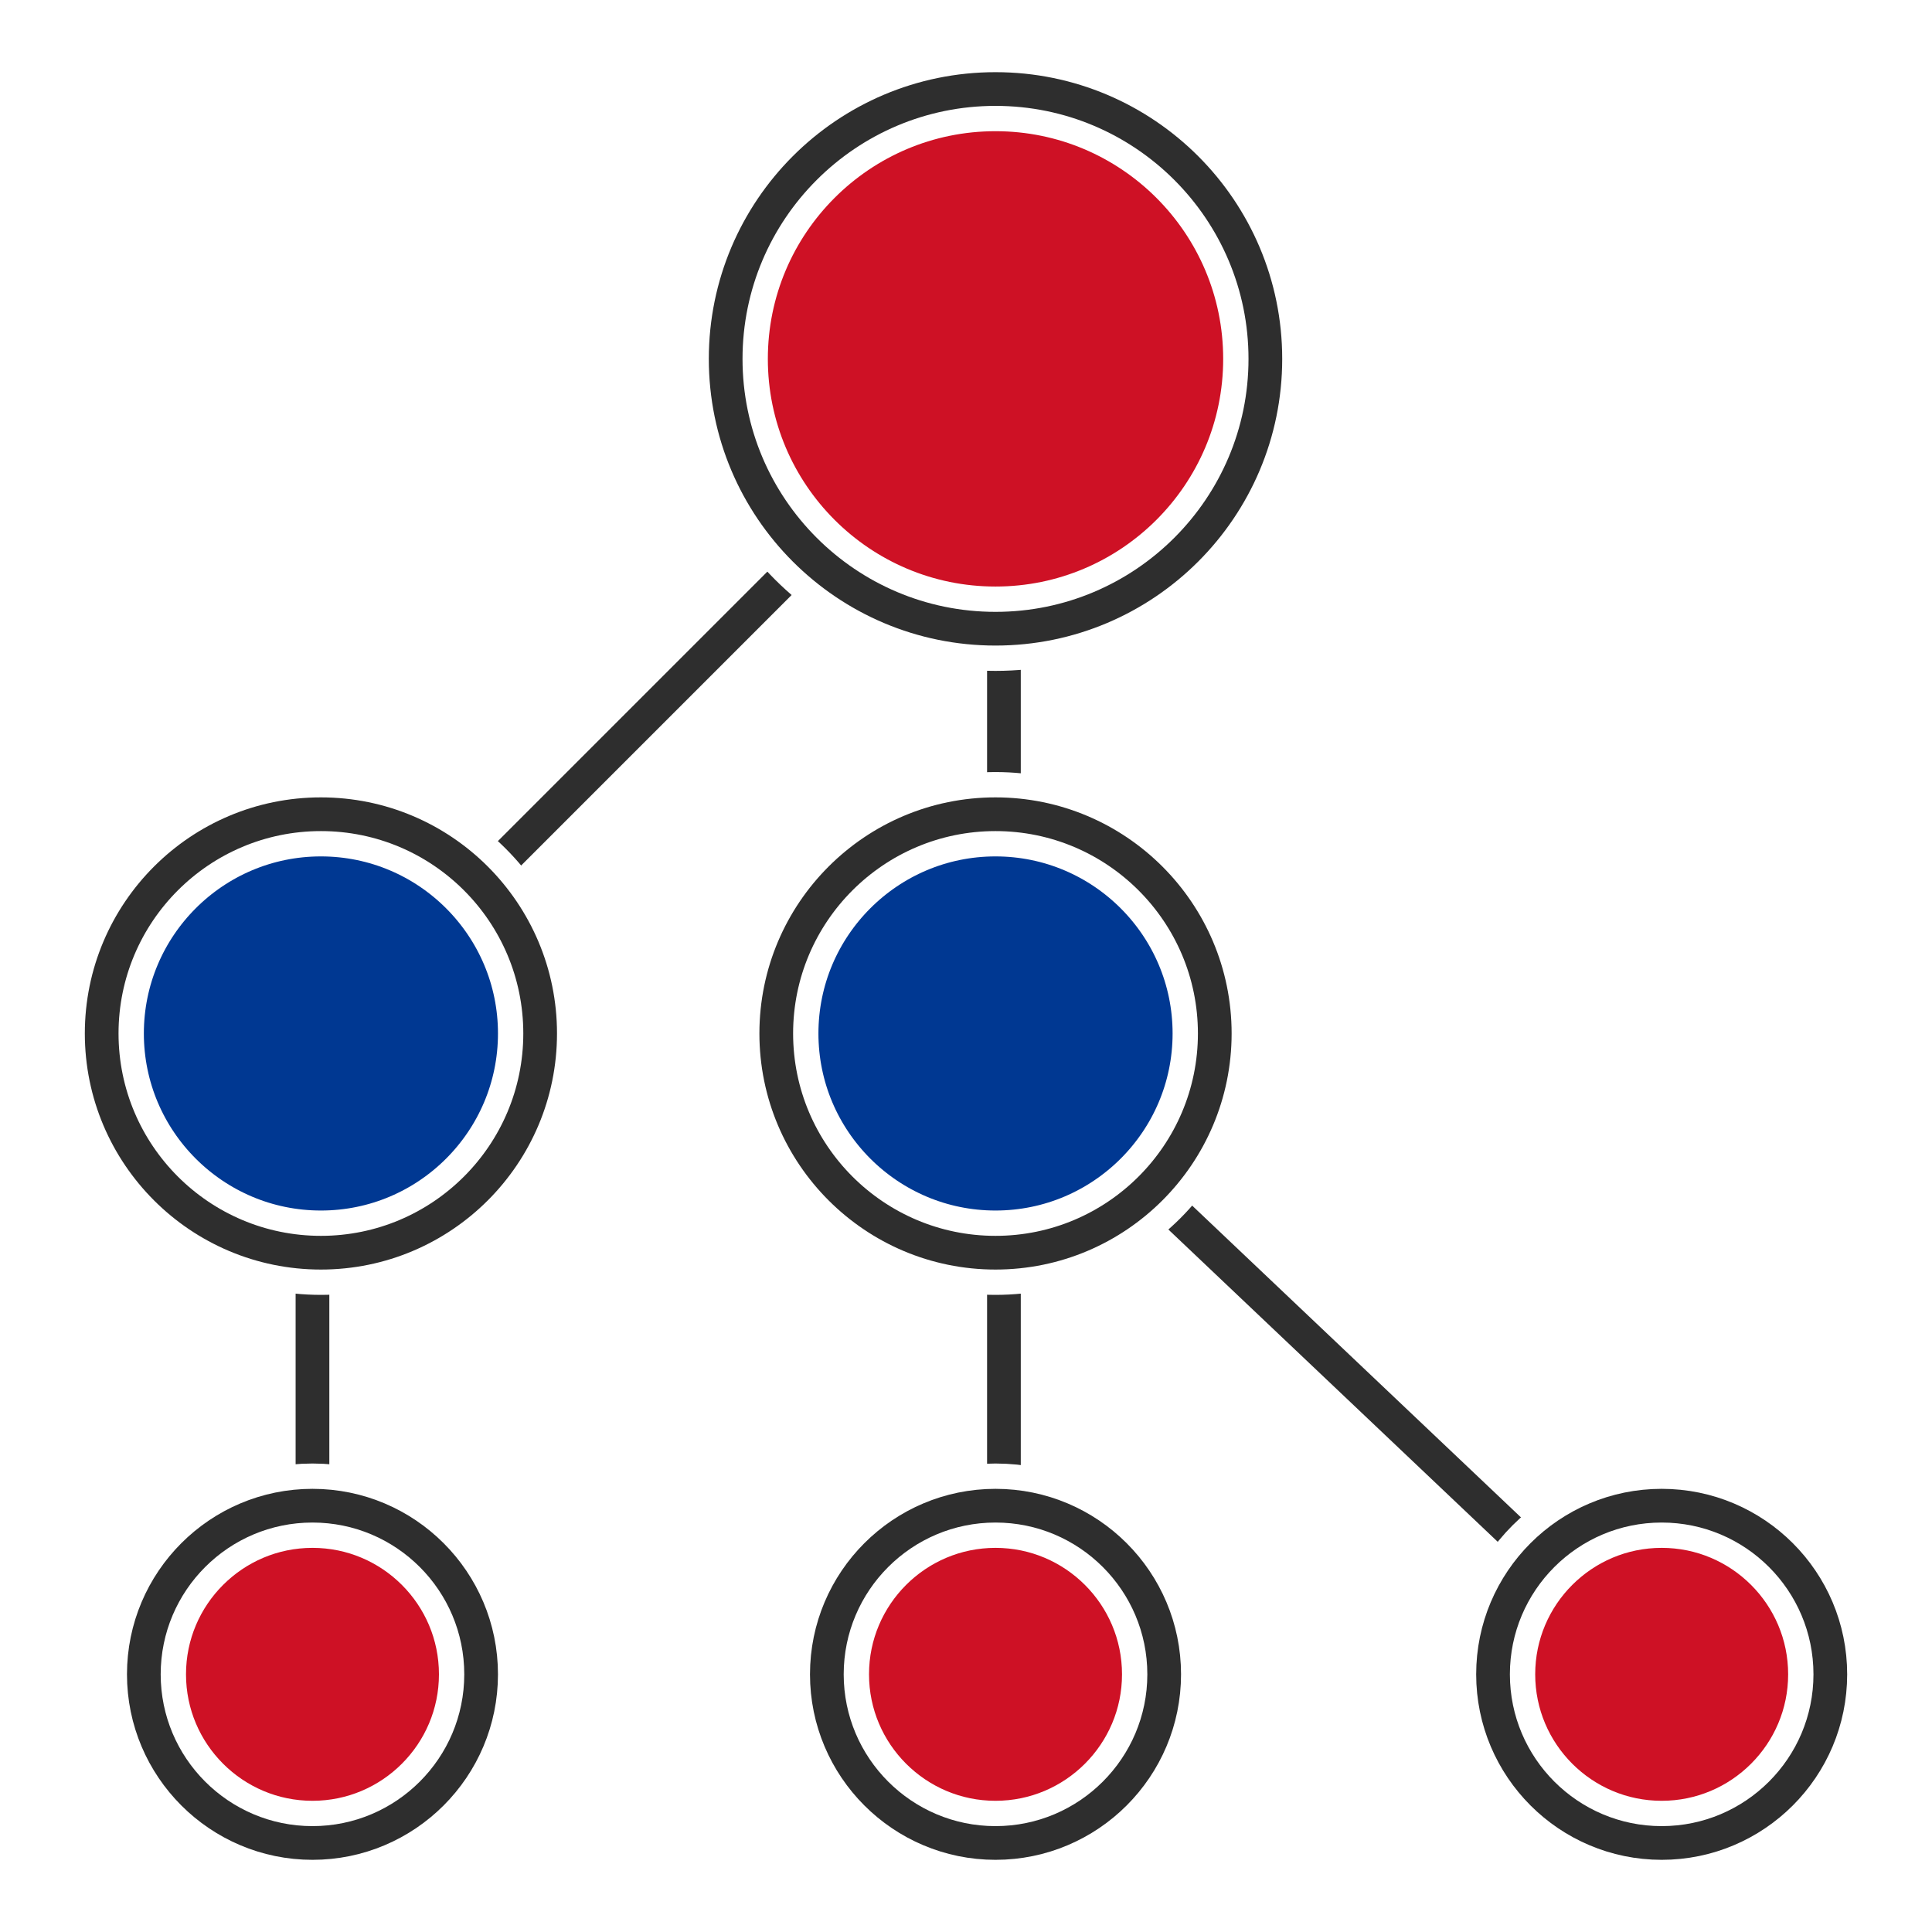
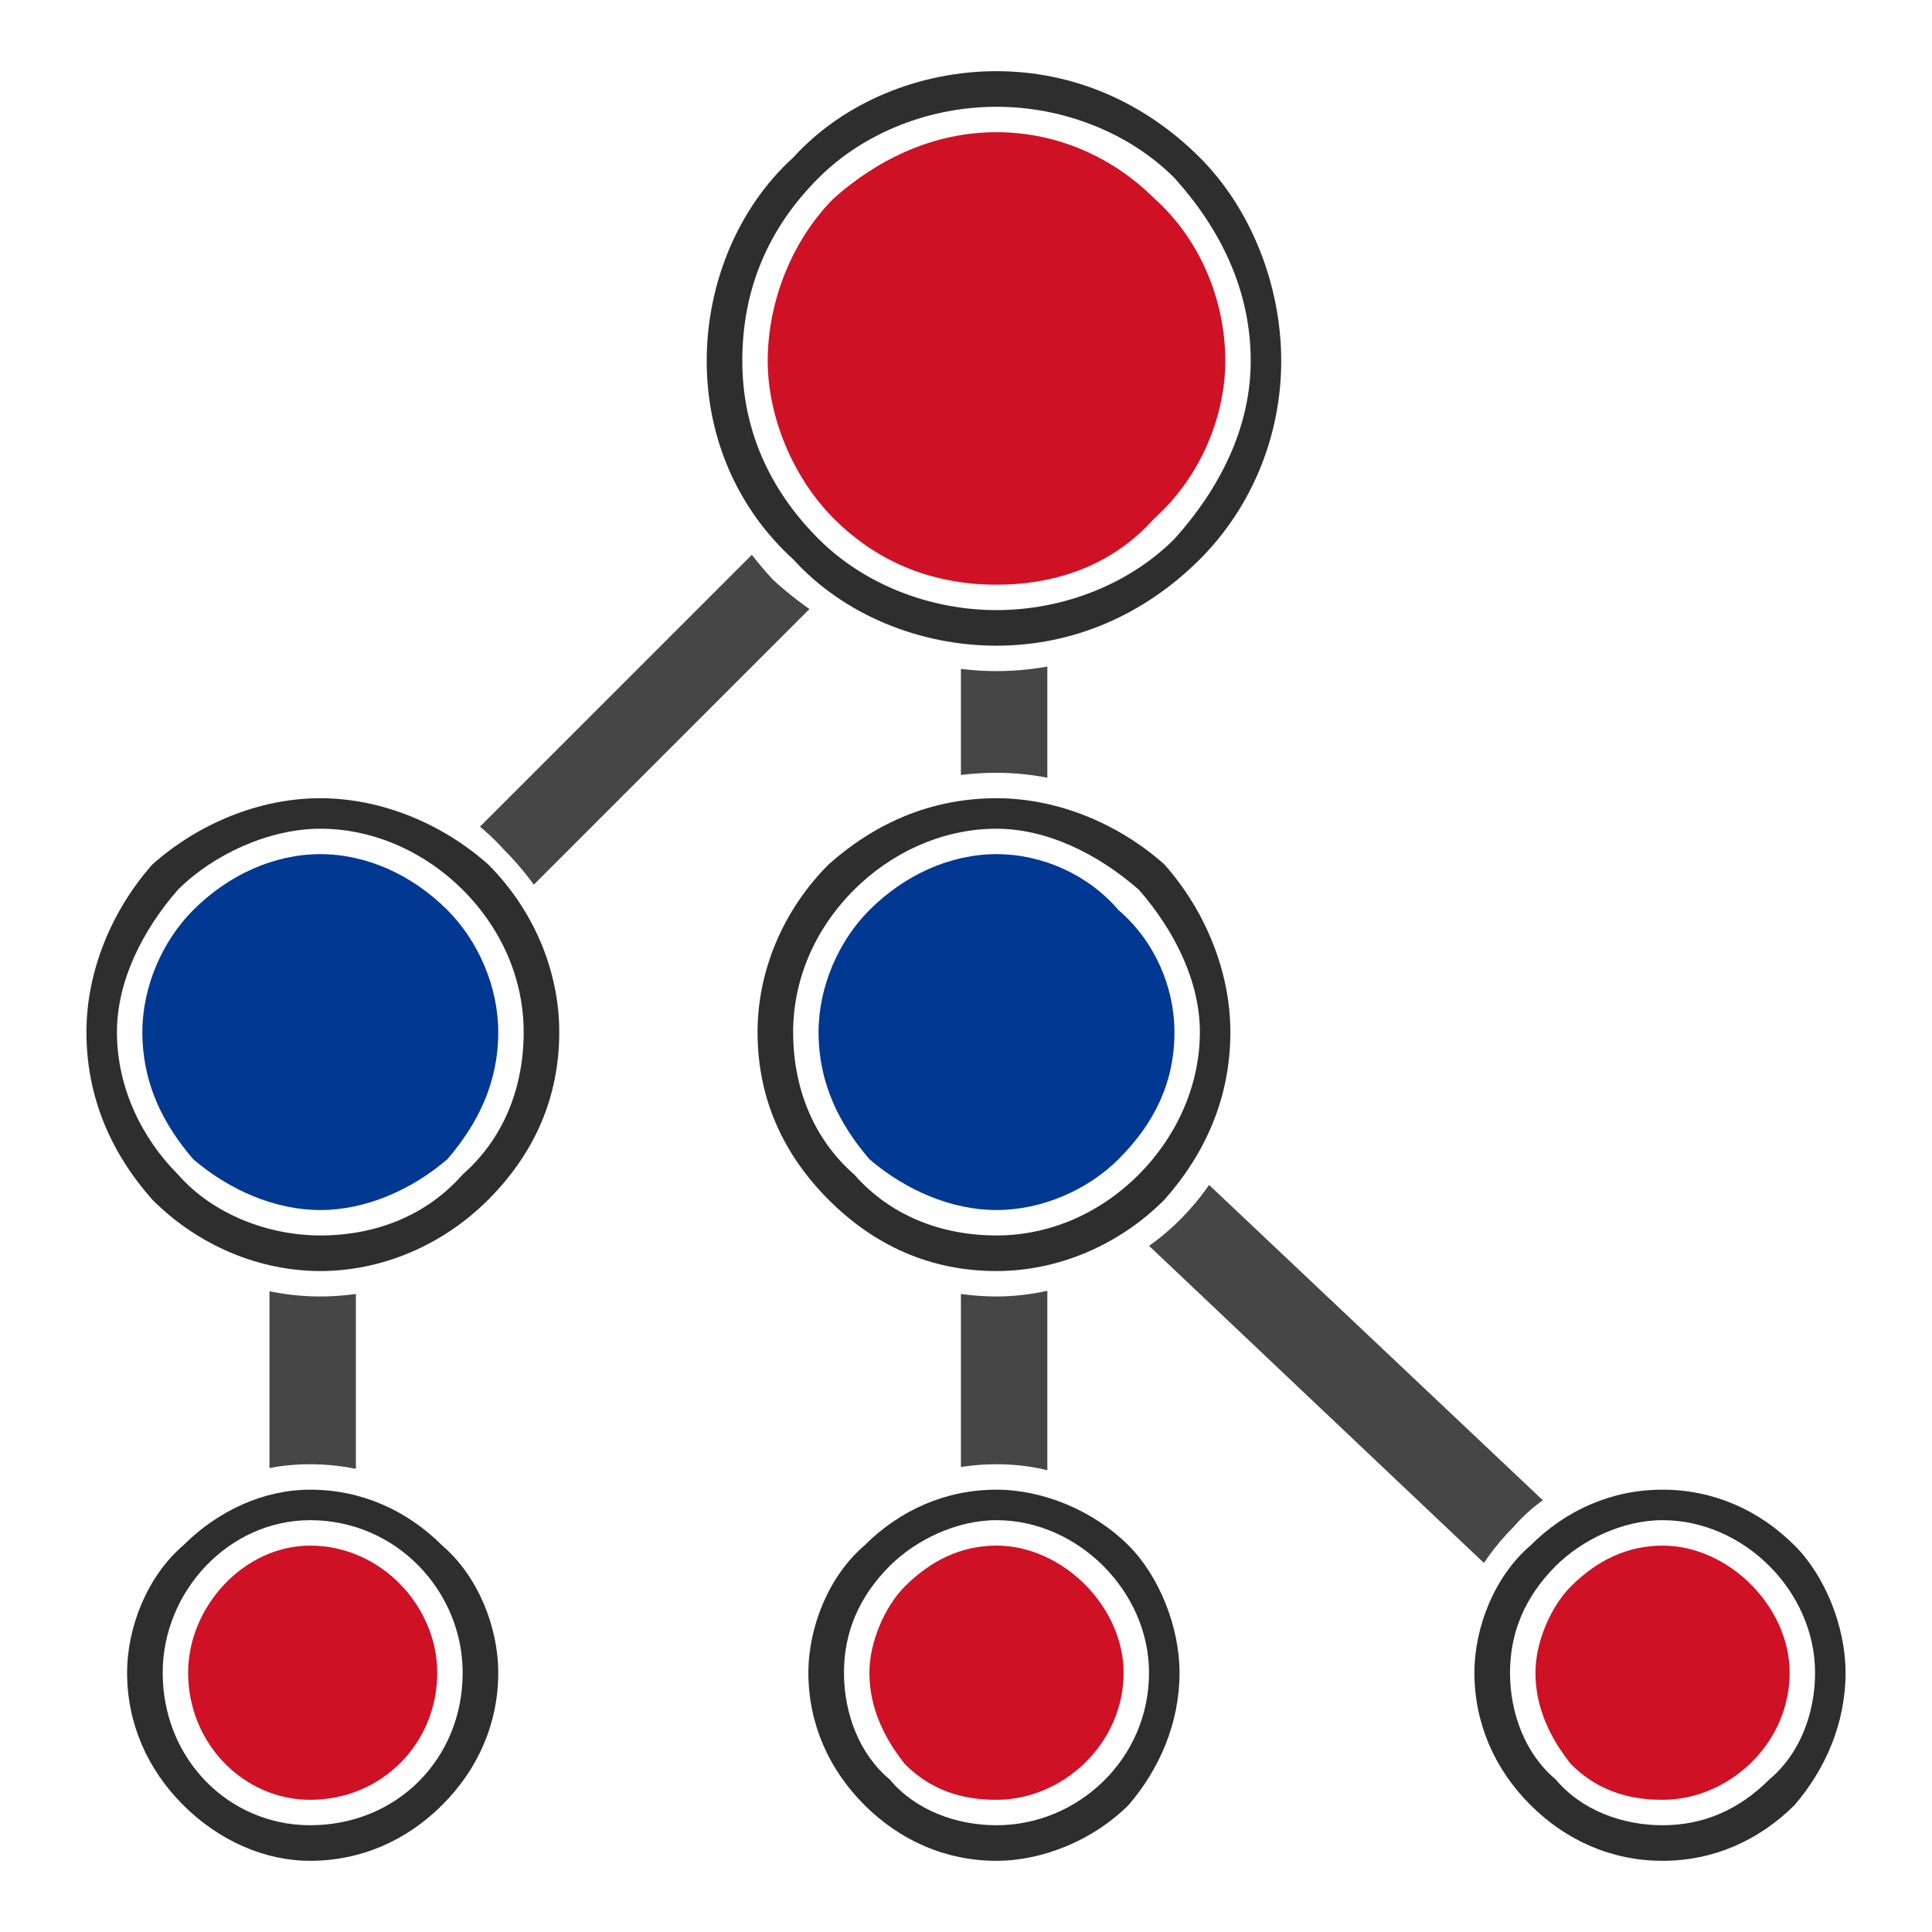
<svg xmlns="http://www.w3.org/2000/svg" style="isolation:isolate" viewBox="0 0 38 38" width="38" height="38">
  <defs>
-     <clipPath id="_clipPath_jteOQOwCiGjDq18LKQkCAyAjYwrv8G6R">
+     <clipPath id="_clipPath_ywKAEN0MtIlkeqgC7J1XHnyGwpwXJB89">
      <rect width="38" height="38" />
    </clipPath>
  </defs>
-   <g clip-path="url(#_clipPath_jteOQOwCiGjDq18LKQkCAyAjYwrv8G6R)">
-     <g id="Group">
+   <g clip-path="url(#_clipPath_ywKAEN0MtIlkeqgC7J1XHnyGwpwXJB89)">
+     <clipPath id="_clipPath_B7m5I1CdfXPI75OHeLoT7DfA4XVbfcLZ">
+       <rect x="0" y="0" width="38" height="38" transform="matrix(1,0,0,1,0,0)" fill="rgb(255,255,255)" />
+     </clipPath>
+     <g clip-path="url(#_clipPath_B7m5I1CdfXPI75OHeLoT7DfA4XVbfcLZ)">
      <g id="Group">
-         <line x1="19.746" y1="7.059" x2="6.146" y2="20.659" vector-effect="non-scaling-stroke" stroke-width="0.663" stroke="rgb(46,46,46)" stroke-linejoin="miter" stroke-linecap="round" stroke-miterlimit="3" />
-         <path d=" M 19.746 7.059 L 19.746 20.659 L 32.689 32.932" fill="none" vector-effect="non-scaling-stroke" stroke-width="0.663" stroke="rgb(46,46,46)" stroke-linejoin="miter" stroke-linecap="round" stroke-miterlimit="3" />
-         <line x1="6.146" y1="20.659" x2="6.146" y2="32.932" vector-effect="non-scaling-stroke" stroke-width="0.663" stroke="rgb(46,46,46)" stroke-linejoin="miter" stroke-linecap="round" stroke-miterlimit="3" />
-         <line x1="19.746" y1="20.659" x2="19.746" y2="32.932" vector-effect="non-scaling-stroke" stroke-width="0.663" stroke="rgb(46,46,46)" stroke-linejoin="miter" stroke-linecap="round" stroke-miterlimit="3" />
-       </g>
-       <path d=" M 14.273 7.059 C 14.273 4.129 16.651 1.751 19.58 1.751 C 22.51 1.751 24.888 4.129 24.888 7.059 C 24.888 9.988 22.51 12.366 19.58 12.366 C 16.651 12.366 14.273 9.988 14.273 7.059 Z " fill="rgb(206,17,37)" />
-       <g style="isolation: isolate;">
-         <path d=" M 14.273 7.059 C 14.273 4.129 16.651 1.751 19.58 1.751 C 22.51 1.751 24.888 4.129 24.888 7.059 C 24.888 9.988 22.51 12.366 19.58 12.366 C 16.651 12.366 14.273 9.988 14.273 7.059 Z " fill="none" vector-effect="non-scaling-stroke" stroke-width="1.659" stroke="rgb(255,255,255)" stroke-linejoin="miter" stroke-linecap="square" stroke-miterlimit="3" />
-         <path d=" M 14.273 7.059 C 14.273 4.129 16.651 1.751 19.58 1.751 C 22.51 1.751 24.888 4.129 24.888 7.059 C 24.888 9.988 22.51 12.366 19.58 12.366 C 16.651 12.366 14.273 9.988 14.273 7.059 Z " fill="none" vector-effect="non-scaling-stroke" stroke-width="0.663" stroke="rgb(46,46,46)" stroke-linejoin="miter" stroke-linecap="square" stroke-miterlimit="3" />
-       </g>
-       <path d=" M 15.268 20.327 C 15.268 17.947 17.201 16.015 19.58 16.015 C 21.96 16.015 23.893 17.947 23.893 20.327 C 23.893 22.707 21.96 24.639 19.58 24.639 C 17.201 24.639 15.268 22.707 15.268 20.327 Z " fill="rgb(0,56,146)" />
-       <g style="isolation: isolate;">
-         <path d=" M 15.268 20.327 C 15.268 17.947 17.201 16.015 19.58 16.015 C 21.96 16.015 23.893 17.947 23.893 20.327 C 23.893 22.707 21.96 24.639 19.58 24.639 C 17.201 24.639 15.268 22.707 15.268 20.327 Z " fill="none" vector-effect="non-scaling-stroke" stroke-width="1.659" stroke="rgb(255,255,255)" stroke-linejoin="miter" stroke-linecap="square" stroke-miterlimit="3" />
-         <path d=" M 15.268 20.327 C 15.268 17.947 17.201 16.015 19.58 16.015 C 21.96 16.015 23.893 17.947 23.893 20.327 C 23.893 22.707 21.96 24.639 19.58 24.639 C 17.201 24.639 15.268 22.707 15.268 20.327 Z " fill="none" vector-effect="non-scaling-stroke" stroke-width="0.663" stroke="rgb(46,46,46)" stroke-linejoin="miter" stroke-linecap="square" stroke-miterlimit="3" />
-       </g>
-       <path d=" M 16.263 32.932 C 16.263 31.101 17.75 29.615 19.58 29.615 C 21.411 29.615 22.898 31.101 22.898 32.932 C 22.898 34.762 21.411 36.249 19.58 36.249 C 17.75 36.249 16.263 34.762 16.263 32.932 Z " fill="rgb(206,17,37)" />
-       <g style="isolation: isolate;">
-         <path d=" M 16.263 32.932 C 16.263 31.101 17.75 29.615 19.58 29.615 C 21.411 29.615 22.898 31.101 22.898 32.932 C 22.898 34.762 21.411 36.249 19.58 36.249 C 17.75 36.249 16.263 34.762 16.263 32.932 Z " fill="none" vector-effect="non-scaling-stroke" stroke-width="1.659" stroke="rgb(255,255,255)" stroke-linejoin="miter" stroke-linecap="square" stroke-miterlimit="3" />
-         <path d=" M 16.263 32.932 C 16.263 31.101 17.75 29.615 19.58 29.615 C 21.411 29.615 22.898 31.101 22.898 32.932 C 22.898 34.762 21.411 36.249 19.58 36.249 C 17.75 36.249 16.263 34.762 16.263 32.932 Z " fill="none" vector-effect="non-scaling-stroke" stroke-width="0.663" stroke="rgb(46,46,46)" stroke-linejoin="miter" stroke-linecap="square" stroke-miterlimit="3" />
-       </g>
-       <path d=" M 29.366 32.932 C 29.366 31.101 30.852 29.615 32.683 29.615 C 34.514 29.615 36 31.101 36 32.932 C 36 34.762 34.514 36.249 32.683 36.249 C 30.852 36.249 29.366 34.762 29.366 32.932 Z " fill="rgb(206,17,37)" />
-       <g style="isolation: isolate;">
-         <path d=" M 29.366 32.932 C 29.366 31.101 30.852 29.615 32.683 29.615 C 34.514 29.615 36 31.101 36 32.932 C 36 34.762 34.514 36.249 32.683 36.249 C 30.852 36.249 29.366 34.762 29.366 32.932 Z " fill="none" vector-effect="non-scaling-stroke" stroke-width="1.659" stroke="rgb(255,255,255)" stroke-linejoin="miter" stroke-linecap="square" stroke-miterlimit="3" />
-         <path d=" M 29.366 32.932 C 29.366 31.101 30.852 29.615 32.683 29.615 C 34.514 29.615 36 31.101 36 32.932 C 36 34.762 34.514 36.249 32.683 36.249 C 30.852 36.249 29.366 34.762 29.366 32.932 Z " fill="none" vector-effect="non-scaling-stroke" stroke-width="0.663" stroke="rgb(46,46,46)" stroke-linejoin="miter" stroke-linecap="square" stroke-miterlimit="3" />
-       </g>
-       <path d=" M 2.829 32.932 C 2.829 31.101 4.316 29.615 6.146 29.615 C 7.977 29.615 9.463 31.101 9.463 32.932 C 9.463 34.762 7.977 36.249 6.146 36.249 C 4.316 36.249 2.829 34.762 2.829 32.932 Z " fill="rgb(206,17,37)" />
-       <g style="isolation: isolate;">
-         <path d=" M 2.829 32.932 C 2.829 31.101 4.316 29.615 6.146 29.615 C 7.977 29.615 9.463 31.101 9.463 32.932 C 9.463 34.762 7.977 36.249 6.146 36.249 C 4.316 36.249 2.829 34.762 2.829 32.932 Z " fill="none" vector-effect="non-scaling-stroke" stroke-width="1.659" stroke="rgb(255,255,255)" stroke-linejoin="miter" stroke-linecap="square" stroke-miterlimit="3" />
-         <path d=" M 2.829 32.932 C 2.829 31.101 4.316 29.615 6.146 29.615 C 7.977 29.615 9.463 31.101 9.463 32.932 C 9.463 34.762 7.977 36.249 6.146 36.249 C 4.316 36.249 2.829 34.762 2.829 32.932 Z " fill="none" vector-effect="non-scaling-stroke" stroke-width="0.663" stroke="rgb(46,46,46)" stroke-linejoin="miter" stroke-linecap="square" stroke-miterlimit="3" />
-       </g>
-       <path d=" M 2 20.327 C 2 17.947 3.932 16.015 6.312 16.015 C 8.692 16.015 10.624 17.947 10.624 20.327 C 10.624 22.707 8.692 24.639 6.312 24.639 C 3.932 24.639 2 22.707 2 20.327 Z " fill="rgb(0,56,146)" />
-       <g style="isolation: isolate;">
-         <path d=" M 2 20.327 C 2 17.947 3.932 16.015 6.312 16.015 C 8.692 16.015 10.624 17.947 10.624 20.327 C 10.624 22.707 8.692 24.639 6.312 24.639 C 3.932 24.639 2 22.707 2 20.327 Z " fill="none" vector-effect="non-scaling-stroke" stroke-width="1.659" stroke="rgb(255,255,255)" stroke-linejoin="miter" stroke-linecap="square" stroke-miterlimit="3" />
-         <path d=" M 2 20.327 C 2 17.947 3.932 16.015 6.312 16.015 C 8.692 16.015 10.624 17.947 10.624 20.327 C 10.624 22.707 8.692 24.639 6.312 24.639 C 3.932 24.639 2 22.707 2 20.327 Z " fill="none" vector-effect="non-scaling-stroke" stroke-width="0.663" stroke="rgb(46,46,46)" stroke-linejoin="miter" stroke-linecap="square" stroke-miterlimit="3" />
+         <g id="Group">
+           <g id="Group">
+             <path d=" M 19.2 6.5 C 19.5 6.1 20 6.1 20.3 6.5 C 20.7 6.8 20.7 7.3 20.3 7.6 L 6.7 21.2 C 6.4 21.6 5.9 21.6 5.6 21.2 C 5.2 20.9 5.2 20.4 5.6 20.1 L 19.2 6.5 Z " fill="rgb(70,70,70)" />
+             <path d=" M 18.9 7.1 C 18.9 6.6 19.3 6.2 19.7 6.2 C 20.2 6.2 20.6 6.6 20.6 7.1 L 20.6 20.3 L 33.3 32.3 C 33.6 32.6 33.6 33.2 33.3 33.5 C 33 33.8 32.4 33.9 32.1 33.5 L 18.9 21 L 18.9 7.1 Z " fill="rgb(70,70,70)" />
+             <path d=" M 5.3 20.7 C 5.3 20.2 5.7 19.8 6.1 19.8 C 6.6 19.8 7 20.2 7 20.7 L 7 32.9 C 7 33.4 6.6 33.8 6.1 33.8 C 5.7 33.8 5.3 33.4 5.3 32.9 L 5.3 20.7 Z " fill="rgb(70,70,70)" />
+             <path d=" M 18.9 32.9 L 18.9 20.7 C 18.9 20.2 19.3 19.8 19.7 19.8 C 20.2 19.8 20.6 20.2 20.6 20.7 L 20.6 32.9 C 20.6 33.4 20.2 33.8 19.7 33.8 C 19.3 33.8 18.9 33.4 18.9 32.9 Z " fill="rgb(70,70,70)" />
+           </g>
+           <path d=" M 14.273 7.059 C 14.273 4.129 16.651 1.751 19.58 1.751 C 22.51 1.751 24.888 4.129 24.888 7.059 C 24.888 9.988 22.51 12.366 19.58 12.366 C 16.651 12.366 14.273 9.988 14.273 7.059 Z " fill="rgb(206,17,37)" />
+           <g id="Group">
+             <path d=" M 13.4 7.1 C 13.4 5.4 14.1 3.9 15.2 2.7 C 16.4 1.6 18 0.9 19.6 0.9 C 21.2 0.9 22.8 1.6 23.9 2.7 C 25.1 3.9 25.7 5.4 25.7 7.1 C 25.7 8.7 25.1 10.2 23.9 11.4 C 22.8 12.5 21.2 13.2 19.6 13.2 C 18 13.2 16.4 12.5 15.2 11.4 C 14.1 10.2 13.4 8.7 13.4 7.1 Z  M 15.1 7.1 C 15.1 5.9 15.6 4.7 16.4 3.9 C 17.3 3.1 18.4 2.6 19.6 2.6 C 20.8 2.6 21.9 3.1 22.7 3.9 C 23.6 4.7 24.1 5.9 24.1 7.1 C 24.1 8.2 23.6 9.4 22.7 10.2 C 21.9 11.1 20.8 11.5 19.6 11.5 C 18.4 11.5 17.3 11.1 16.4 10.2 C 15.6 9.4 15.1 8.2 15.1 7.1 Z " fill-rule="evenodd" fill="rgb(255,255,255)" />
+             <path d=" M 13.9 7.1 C 13.9 5.6 14.5 4.1 15.6 3.1 C 16.6 2 18.1 1.4 19.6 1.4 C 21.1 1.4 22.5 2 23.6 3.1 C 24.6 4.1 25.2 5.6 25.2 7.1 C 25.2 8.6 24.6 10 23.6 11 C 22.5 12.1 21.1 12.7 19.6 12.7 C 18.1 12.7 16.6 12.1 15.6 11 C 14.5 10 13.9 8.6 13.9 7.1 Z  M 14.6 7.1 C 14.6 5.7 15.1 4.5 16.1 3.5 C 17 2.6 18.3 2.1 19.6 2.1 C 20.9 2.1 22.2 2.6 23.1 3.5 C 24 4.5 24.6 5.7 24.6 7.1 C 24.6 8.4 24 9.6 23.1 10.6 C 22.2 11.5 20.9 12 19.6 12 C 18.3 12 17 11.5 16.1 10.6 C 15.1 9.6 14.6 8.4 14.6 7.1 Z " fill-rule="evenodd" fill="rgb(46,46,46)" />
+           </g>
+           <path d=" M 15.268 20.327 C 15.268 17.947 17.201 16.015 19.58 16.015 C 21.96 16.015 23.893 17.947 23.893 20.327 C 23.893 22.707 21.96 24.639 19.58 24.639 C 17.201 24.639 15.268 22.707 15.268 20.327 Z " fill="rgb(0,56,146)" />
+           <g id="Group">
+             <path d=" M 14.4 20.3 C 14.4 19 15 17.7 15.9 16.7 C 16.9 15.7 18.2 15.2 19.6 15.2 C 20.9 15.2 22.3 15.7 23.2 16.7 C 24.2 17.7 24.7 19 24.7 20.3 C 24.7 21.7 24.2 23 23.2 24 C 22.3 24.9 20.9 25.5 19.6 25.5 C 18.2 25.5 16.9 24.9 15.9 24 C 15 23 14.4 21.7 14.4 20.3 Z  M 16.1 20.3 C 16.1 19.4 16.5 18.5 17.1 17.9 C 17.8 17.2 18.7 16.8 19.6 16.8 C 20.5 16.8 21.4 17.2 22 17.9 C 22.7 18.5 23.1 19.4 23.1 20.3 C 23.1 21.3 22.7 22.1 22 22.8 C 21.4 23.4 20.5 23.8 19.6 23.8 C 18.7 23.8 17.8 23.4 17.1 22.8 C 16.5 22.1 16.1 21.3 16.1 20.3 Z " fill-rule="evenodd" fill="rgb(255,255,255)" />
+             <path d=" M 14.9 20.3 C 14.9 19.1 15.4 17.9 16.3 17 C 17.2 16.2 18.3 15.7 19.6 15.7 C 20.8 15.7 22 16.2 22.9 17 C 23.7 17.9 24.2 19.1 24.2 20.3 C 24.2 21.6 23.7 22.7 22.9 23.6 C 22 24.5 20.8 25 19.6 25 C 18.3 25 17.2 24.5 16.3 23.6 C 15.4 22.7 14.9 21.6 14.9 20.3 Z  M 15.6 20.3 C 15.6 19.3 16 18.3 16.8 17.5 C 17.5 16.8 18.5 16.3 19.6 16.3 C 20.6 16.3 21.6 16.8 22.4 17.5 C 23.1 18.3 23.6 19.3 23.6 20.3 C 23.6 21.4 23.1 22.4 22.4 23.1 C 21.6 23.9 20.6 24.3 19.6 24.3 C 18.5 24.3 17.5 23.9 16.8 23.1 C 16 22.4 15.6 21.4 15.6 20.3 Z " fill-rule="evenodd" fill="rgb(46,46,46)" />
+           </g>
+           <path d=" M 16.263 32.932 C 16.263 31.101 17.75 29.615 19.58 29.615 C 21.411 29.615 22.898 31.101 22.898 32.932 C 22.898 34.762 21.411 36.249 19.58 36.249 C 17.75 36.249 16.263 34.762 16.263 32.932 Z " fill="rgb(206,17,37)" />
+           <g id="Group">
+             <path d=" M 15.4 32.9 C 15.4 31.8 15.9 30.8 16.6 30 C 17.4 29.2 18.5 28.8 19.6 28.8 C 20.7 28.8 21.7 29.2 22.5 30 C 23.3 30.8 23.7 31.8 23.7 32.9 C 23.7 34 23.3 35.1 22.5 35.9 C 21.7 36.6 20.7 37.1 19.6 37.1 C 18.5 37.1 17.4 36.6 16.6 35.9 C 15.9 35.1 15.4 34 15.4 32.9 Z  M 17.1 32.9 C 17.1 32.3 17.4 31.6 17.8 31.2 C 18.3 30.7 18.9 30.4 19.6 30.4 C 20.9 30.4 22.1 31.6 22.1 32.9 C 22.1 34.3 20.9 35.4 19.6 35.4 C 18.9 35.4 18.3 35.2 17.8 34.7 C 17.4 34.2 17.1 33.6 17.1 32.9 Z " fill-rule="evenodd" fill="rgb(255,255,255)" />
+             <path d=" M 15.9 32.9 C 15.9 32 16.3 31 17 30.4 C 17.7 29.7 18.6 29.3 19.6 29.3 C 20.5 29.3 21.5 29.7 22.2 30.4 C 22.8 31 23.2 32 23.2 32.9 C 23.2 33.9 22.8 34.8 22.2 35.5 C 21.5 36.2 20.5 36.6 19.6 36.6 C 18.6 36.6 17.7 36.2 17 35.5 C 16.3 34.8 15.9 33.9 15.9 32.9 Z  M 16.6 32.9 C 16.6 32.1 16.9 31.4 17.5 30.8 C 18 30.3 18.8 29.9 19.6 29.9 C 21.2 29.9 22.6 31.3 22.6 32.9 C 22.6 34.6 21.2 35.9 19.6 35.9 C 18.8 35.9 18 35.6 17.5 35 C 16.9 34.5 16.6 33.7 16.6 32.9 Z " fill-rule="evenodd" fill="rgb(46,46,46)" />
+           </g>
+           <path d=" M 29.366 32.932 C 29.366 31.101 30.852 29.615 32.683 29.615 C 34.514 29.615 36 31.101 36 32.932 C 36 34.762 34.514 36.249 32.683 36.249 C 30.852 36.249 29.366 34.762 29.366 32.932 Z " fill="rgb(206,17,37)" />
+           <g id="Group">
+             <path d=" M 32.7 28.8 C 33.8 28.8 34.8 29.2 35.6 30 C 36.4 30.8 36.8 31.8 36.8 32.9 C 36.8 34 36.4 35.1 35.6 35.9 C 34.8 36.6 33.8 37.1 32.7 37.1 C 31.6 37.1 30.5 36.6 29.8 35.9 C 29 35.1 28.5 34 28.5 32.9 C 28.5 31.8 29 30.8 29.8 30 C 30.5 29.2 31.6 28.8 32.7 28.8 Z  M 35.2 32.9 C 35.2 34.3 34 35.4 32.7 35.4 C 32 35.4 31.4 35.2 30.9 34.7 C 30.5 34.2 30.2 33.6 30.2 32.9 C 30.2 32.3 30.5 31.6 30.9 31.2 C 31.4 30.7 32 30.4 32.7 30.4 C 34 30.4 35.2 31.6 35.2 32.9 Z " fill-rule="evenodd" fill="rgb(255,255,255)" />
+             <path d=" M 29 32.9 C 29 32 29.4 31 30.1 30.4 C 30.8 29.7 31.7 29.3 32.7 29.3 C 33.7 29.3 34.6 29.7 35.3 30.4 C 35.9 31 36.3 32 36.3 32.9 C 36.3 33.9 35.9 34.8 35.3 35.5 C 34.6 36.2 33.7 36.6 32.7 36.6 C 31.7 36.6 30.8 36.2 30.1 35.5 C 29.4 34.8 29 33.9 29 32.9 Z  M 35.7 32.9 C 35.7 33.7 35.4 34.5 34.8 35 C 34.2 35.6 33.5 35.9 32.7 35.9 C 31.9 35.9 31.1 35.6 30.6 35 C 30 34.5 29.7 33.7 29.7 32.9 C 29.7 32.1 30 31.4 30.6 30.8 C 31.1 30.3 31.9 29.9 32.7 29.9 C 34.3 29.9 35.7 31.3 35.7 32.9 Z " fill-rule="evenodd" fill="rgb(46,46,46)" />
+           </g>
+           <path d=" M 2.829 32.932 C 2.829 31.101 4.316 29.615 6.146 29.615 C 7.977 29.615 9.463 31.101 9.463 32.932 C 9.463 34.762 7.977 36.249 6.146 36.249 C 4.316 36.249 2.829 34.762 2.829 32.932 Z " fill="rgb(206,17,37)" />
+           <g id="Group">
+             <path d=" M 6.1 28.8 C 7.2 28.8 8.3 29.2 9.1 30 C 9.9 30.8 10.3 31.8 10.3 32.9 C 10.3 34 9.9 35.1 9.1 35.9 C 8.3 36.6 7.2 37.1 6.1 37.1 C 5 37.1 4 36.6 3.2 35.9 C 2.4 35.1 2 34 2 32.9 C 2 31.8 2.4 30.8 3.2 30 C 4 29.2 5 28.8 6.1 28.8 Z  M 6.1 35.4 C 4.8 35.4 3.7 34.3 3.7 32.9 C 3.7 31.6 4.8 30.4 6.1 30.4 C 7.5 30.4 8.6 31.6 8.6 32.9 C 8.6 34.3 7.5 35.4 6.1 35.4 Z " fill-rule="evenodd" fill="rgb(255,255,255)" />
+             <path d=" M 6.1 29.3 C 7.1 29.3 8 29.7 8.7 30.4 C 9.4 31 9.8 32 9.8 32.9 C 9.8 33.9 9.4 34.8 8.7 35.5 C 8 36.2 7.1 36.6 6.1 36.6 C 5.2 36.6 4.3 36.2 3.6 35.5 C 2.9 34.8 2.5 33.9 2.5 32.9 C 2.5 32 2.9 31 3.6 30.4 C 4.3 29.7 5.2 29.3 6.1 29.3 Z  M 6.1 35.9 C 4.5 35.9 3.2 34.6 3.2 32.9 C 3.2 31.3 4.5 29.9 6.1 29.9 C 7.8 29.9 9.1 31.3 9.1 32.9 C 9.1 34.6 7.8 35.9 6.1 35.9 Z " fill-rule="evenodd" fill="rgb(46,46,46)" />
+           </g>
+           <path d=" M 2 20.327 C 2 17.947 3.932 16.015 6.312 16.015 C 8.692 16.015 10.624 17.947 10.624 20.327 C 10.624 22.707 8.692 24.639 6.312 24.639 C 3.932 24.639 2 22.707 2 20.327 Z " fill="rgb(0,56,146)" />
+           <g id="Group">
+             <path d=" M 1.2 20.3 C 1.2 19 1.7 17.7 2.7 16.7 C 3.6 15.7 4.9 15.2 6.3 15.2 C 7.7 15.2 9 15.7 9.9 16.7 C 10.9 17.7 11.5 19 11.5 20.3 C 11.5 21.7 10.9 23 9.9 24 C 9 24.9 7.7 25.5 6.3 25.5 C 4.9 25.5 3.6 24.9 2.7 24 C 1.7 23 1.2 21.7 1.2 20.3 Z  M 2.8 20.3 C 2.8 19.4 3.2 18.5 3.8 17.9 C 4.5 17.2 5.4 16.8 6.3 16.8 C 7.2 16.8 8.1 17.2 8.8 17.9 C 9.4 18.5 9.8 19.4 9.8 20.3 C 9.8 21.3 9.4 22.1 8.8 22.8 C 8.1 23.4 7.2 23.8 6.3 23.8 C 5.4 23.8 4.5 23.4 3.8 22.8 C 3.2 22.1 2.8 21.3 2.8 20.3 Z " fill-rule="evenodd" fill="rgb(255,255,255)" />
+             <path d=" M 1.7 20.3 C 1.7 19.1 2.2 17.9 3 17 C 3.9 16.2 5.1 15.7 6.3 15.7 C 7.5 15.7 8.7 16.2 9.6 17 C 10.5 17.9 11 19.1 11 20.3 C 11 21.6 10.5 22.7 9.6 23.6 C 8.7 24.5 7.5 25 6.3 25 C 5.1 25 3.9 24.5 3 23.6 C 2.2 22.7 1.7 21.6 1.7 20.3 Z  M 2.3 20.3 C 2.3 19.3 2.8 18.3 3.5 17.5 C 4.2 16.8 5.3 16.3 6.3 16.3 C 7.4 16.3 8.4 16.8 9.1 17.5 C 9.9 18.3 10.3 19.3 10.3 20.3 C 10.3 21.4 9.9 22.4 9.1 23.1 C 8.4 23.9 7.4 24.3 6.3 24.3 C 5.3 24.3 4.2 23.9 3.5 23.1 C 2.8 22.4 2.3 21.4 2.3 20.3 Z " fill-rule="evenodd" fill="rgb(46,46,46)" />
+           </g>
+         </g>
      </g>
    </g>
  </g>
</svg>
